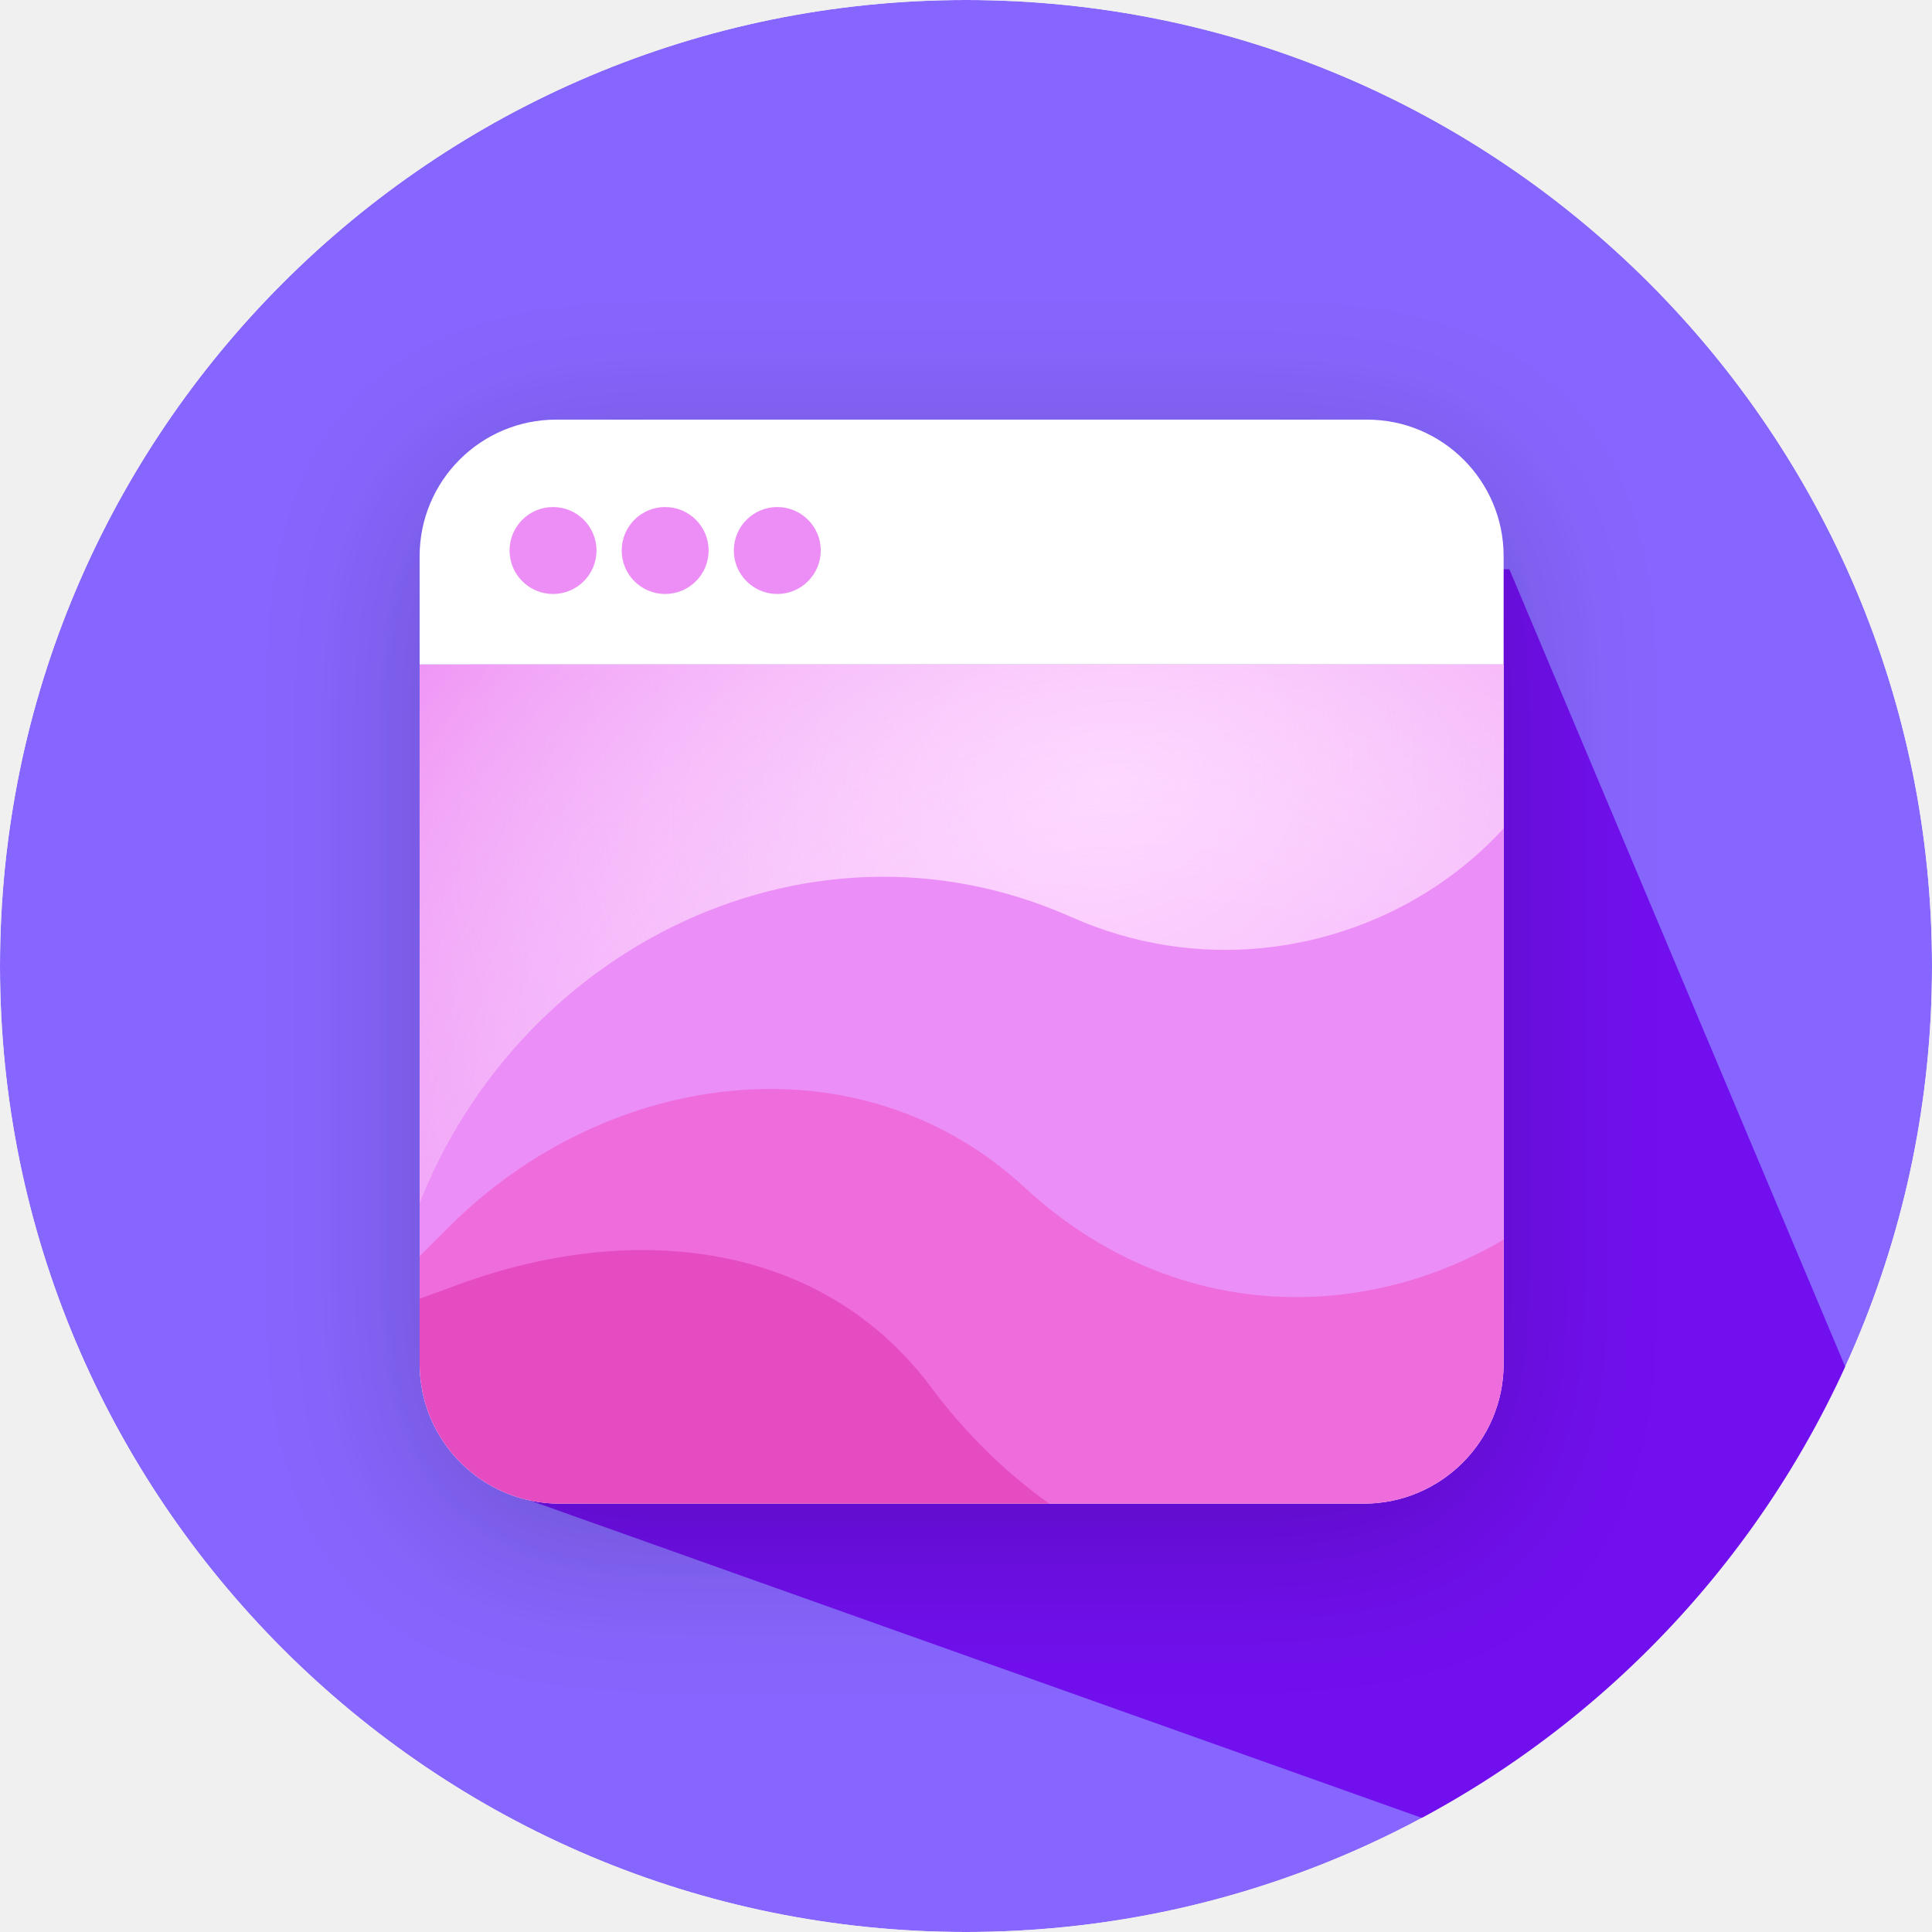
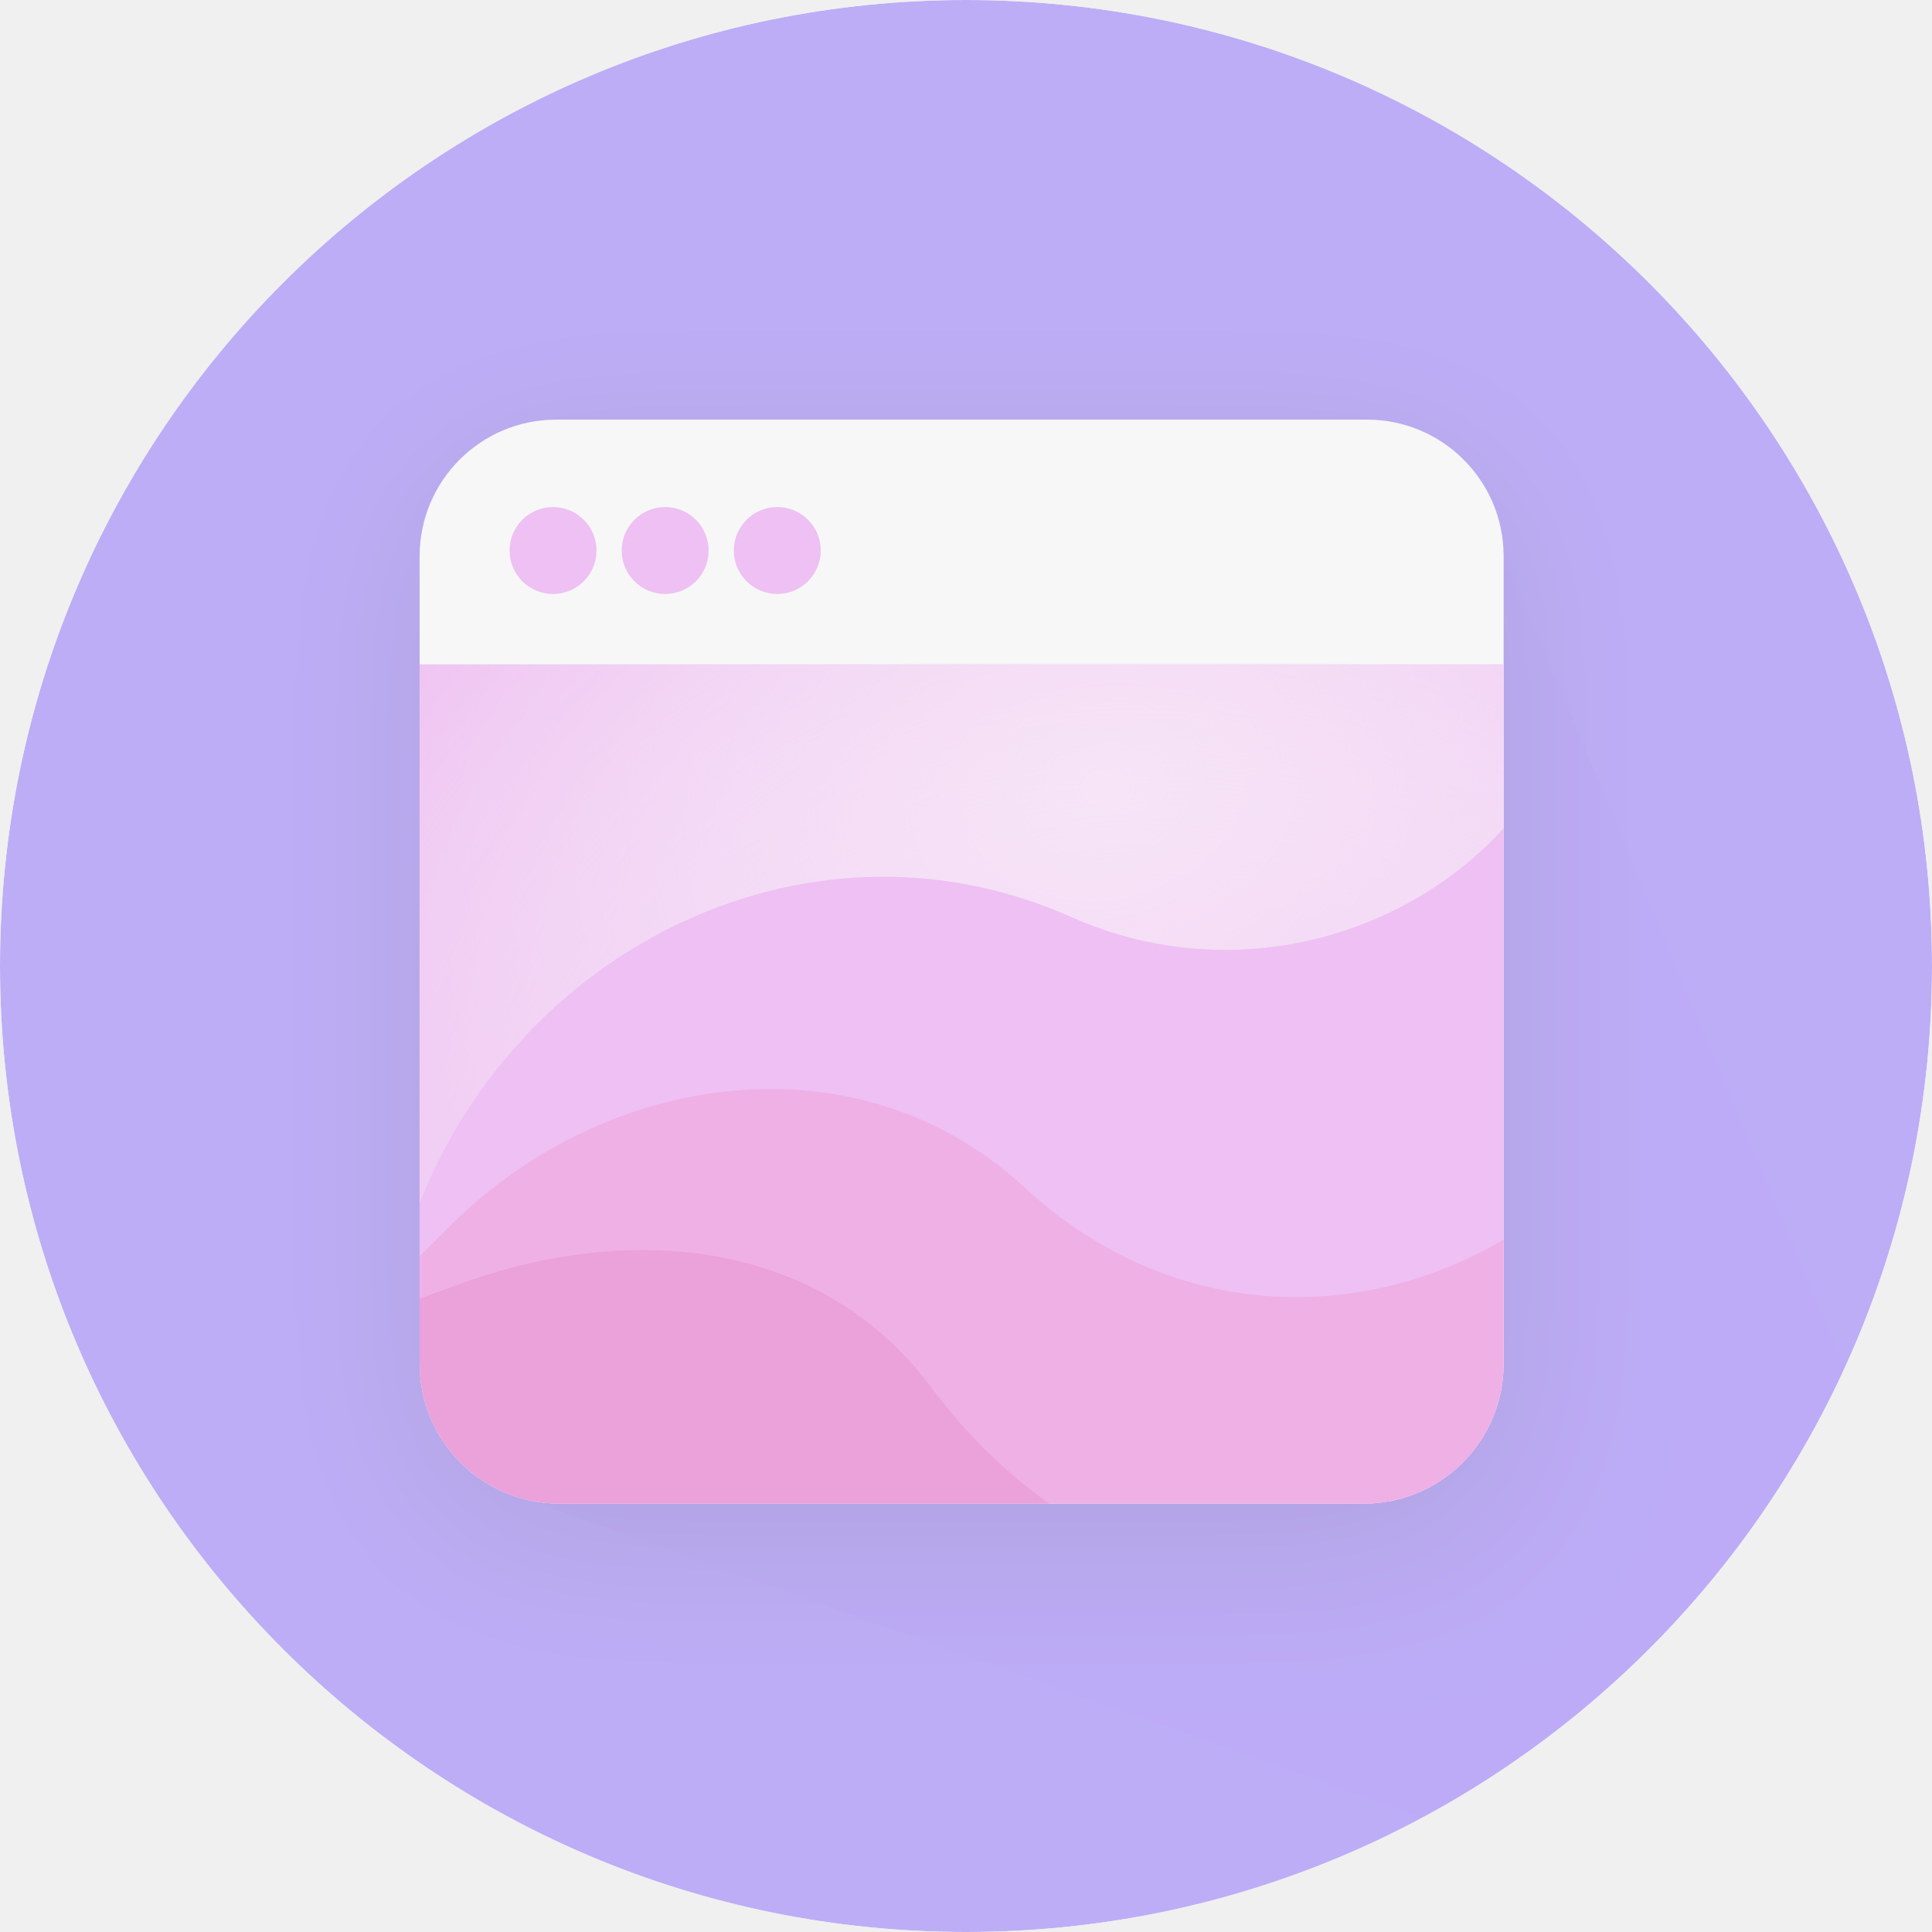
- <svg xmlns="http://www.w3.org/2000/svg" width="240" height="240" viewBox="0 0 240 240" fill="none">
-   <mask id="mask0" mask-type="alpha" maskUnits="userSpaceOnUse" x="0" y="0" width="240" height="240">
+ <svg xmlns="http://www.w3.org/2000/svg" width="240" height="240" fill="none">
+   <mask id="a" maskUnits="userSpaceOnUse" x="0" y="0" width="240" height="240">
    <rect width="240" height="240" rx="120" fill="#FE585A" />
  </mask>
-   <g mask="url(#mask0)">
+   <g mask="url(#a)">
    <rect width="240" height="240" rx="120" fill="#8766FF" />
-     <mask id="mask1" mask-type="alpha" maskUnits="userSpaceOnUse" x="52" y="70" width="201" height="176">
-       <path d="M52.5 70.714H187.5L251.308 222.238C257.034 235.836 243.878 249.759 229.978 244.812L63.78 185.664C57.017 183.257 52.5 176.855 52.5 169.676V70.714Z" fill="#190075" />
+     <mask id="b" maskUnits="userSpaceOnUse" x="52" y="70" width="201" height="176">
+       <path d="M52.5 70.714h135l63.808 151.524c5.726 13.598-7.43 27.521-21.33 22.574L63.78 185.664a16.97 16.97 0 0 1-11.28-15.988V70.714z" fill="#190075" />
    </mask>
-     <g mask="url(#mask1)">
-       <path d="M16.072 176.615C16.072 106.884 72.599 50.357 142.329 50.357H210.911C264.901 50.357 313.883 81.989 336.095 131.198C385.33 240.277 281.21 355.762 167.631 318.051L102.544 296.44C50.916 279.298 16.072 231.014 16.072 176.615Z" fill="#710FEE" />
+     <g mask="url(#b)">
+       <path d="M16.072 176.615c0-69.731 56.527-126.258 126.257-126.258h68.582c53.99 0 102.972 31.632 125.184 80.841 49.235 109.079-54.885 224.564-168.464 186.853l-65.087-21.611c-51.628-17.142-86.472-65.426-86.472-119.825z" fill="#710FEE" />
    </g>
    <g filter="url(#filter0_d)">
-       <path d="M52.127 82.534H186.787V169.411C186.787 179.008 179.008 186.787 169.412 186.787H69.502C59.906 186.787 52.127 179.008 52.127 169.411V82.534Z" fill="white" />
-       <mask id="mask2" mask-type="alpha" maskUnits="userSpaceOnUse" x="52" y="82" width="135" height="105">
-         <path d="M52.127 82.534H186.787V169.411C186.787 179.008 179.008 186.787 169.412 186.787H69.502C59.906 186.787 52.127 179.008 52.127 169.411V82.534Z" fill="white" />
+       <path d="M52.127 82.534h134.66v86.877c0 9.597-7.779 17.376-17.375 17.376h-99.91c-9.596 0-17.375-7.779-17.375-17.376V82.534z" fill="#fff" />
+       <mask id="c" maskUnits="userSpaceOnUse" x="52" y="82" width="135" height="105">
+         <path d="M52.127 82.534h134.66v86.877c0 9.597-7.779 17.376-17.375 17.376h-99.91c-9.596 0-17.375-7.779-17.375-17.376V82.534z" fill="#fff" />
      </mask>
-       <g mask="url(#mask2)">
-         <path d="M52.127 82.534H186.787V169.411C186.787 179.008 179.008 186.787 169.412 186.787H69.502C59.906 186.787 52.127 179.008 52.127 169.411V82.534Z" fill="white" fill-opacity="0.8" />
-         <path d="M94.028 223.404L108.928 231.64C128.533 242.477 152.326 242.498 171.951 231.696C189.273 222.162 201.337 205.286 204.753 185.81L218.744 106.039L38.393 86.227L48.954 188.341L80.423 214.173C84.667 217.658 89.221 220.748 94.028 223.404Z" fill="#E64CC2" />
-         <path d="M36.19 167.137L57.157 159.494C78.581 151.685 102.064 154.086 115.693 172.368C145.918 212.912 206.968 204.531 234.647 162.208L244.879 146.563L183.228 45.743L33.719 57.835L36.19 167.137Z" fill="#EF6CDC" />
-         <path d="M45.543 162.625L55.786 152.398C75.494 132.719 106.805 128.586 127.258 147.49C165.426 182.765 225.858 143.98 207.301 95.434L188.387 45.955L43.28 59.992L45.543 162.625Z" fill="#EC8EF7" />
-         <path d="M49.129 158.273L50.75 153.285C62.003 118.671 99.802 99.102 133.052 113.908C164.475 127.901 201.298 104.207 197.413 70.03L193.656 36.981L38.567 56.16L49.129 158.273Z" fill="url(#paint0_radial)" />
-         <path opacity="0.5" d="M49.129 158.273L50.75 153.285C62.003 118.671 99.802 99.102 133.052 113.908C164.475 127.901 201.298 104.207 197.413 70.03L193.656 36.981L38.567 56.16L49.129 158.273Z" fill="url(#paint1_radial)" />
+       <g mask="url(#c)">
+         <path d="M52.127 82.534h134.66v86.877c0 9.597-7.779 17.376-17.375 17.376h-99.91c-9.596 0-17.375-7.779-17.375-17.376V82.534z" fill="#fff" fill-opacity=".8" />
+         <path d="M94.028 223.404l14.9 8.236a65.242 65.242 0 0 0 95.825-45.83l13.991-79.771L38.393 86.227l10.561 102.114 31.469 25.832a90.164 90.164 0 0 0 13.605 9.231z" fill="#E64CC2" />
+         <path d="M36.19 167.137l20.967-7.643c21.424-7.809 44.907-5.408 58.536 12.874 30.225 40.544 91.275 32.163 118.954-10.16l10.232-15.645-61.651-100.82-149.51 12.092 2.472 109.302z" fill="#EF6CDC" />
+         <path d="M45.543 162.625l10.243-10.227c19.708-19.679 51.019-23.812 71.472-4.908 38.168 35.275 98.6-3.51 80.043-52.056l-18.914-49.479L43.28 59.992l2.263 102.633z" fill="#EC8EF7" />
+         <path d="M49.129 158.273l1.621-4.988c11.253-34.614 49.052-54.183 82.302-39.377 31.423 13.993 68.246-9.701 64.361-43.878l-3.757-33.05L38.567 56.16l10.562 102.113z" fill="url(#paint0_radial)" />
+         <path opacity=".5" d="M49.129 158.273l1.621-4.988c11.253-34.614 49.052-54.183 82.302-39.377 31.423 13.993 68.246-9.701 64.361-43.878l-3.757-33.05L38.567 56.16l10.562 102.113z" fill="url(#paint1_radial)" />
      </g>
-       <path d="M52.127 69.097C52.127 59.724 59.724 52.127 69.097 52.127H169.817C179.19 52.127 186.787 59.724 186.787 69.097V82.534H52.127V69.097Z" fill="white" />
+       <path d="M52.127 69.097c0-9.372 7.597-16.97 16.97-16.97h100.72c9.373 0 16.97 7.597 16.97 16.97v13.437H52.127V69.097z" fill="#fff" />
    </g>
-     <path d="M74.1 68.387C74.1 71.369 71.682 73.787 68.7 73.787C65.718 73.787 63.3 71.369 63.3 68.387C63.3 65.404 65.718 62.987 68.7 62.987C71.682 62.987 74.1 65.404 74.1 68.387Z" fill="#EC8EF6" />
-     <path d="M88.028 68.387C88.028 71.369 85.611 73.787 82.628 73.787C79.646 73.787 77.228 71.369 77.228 68.387C77.228 65.404 79.646 62.987 82.628 62.987C85.611 62.987 88.028 65.404 88.028 68.387Z" fill="#EC8EF6" />
-     <path d="M101.957 68.387C101.957 71.369 99.539 73.787 96.557 73.787C93.575 73.787 91.157 71.369 91.157 68.387C91.157 65.404 93.575 62.987 96.557 62.987C99.539 62.987 101.957 65.404 101.957 68.387Z" fill="#EC8EF6" />
+     <path d="M74.1 68.387a5.4 5.4 0 1 1-10.8 0 5.4 5.4 0 0 1 10.8 0zm13.928 0a5.4 5.4 0 1 1-10.8 0 5.4 5.4 0 0 1 10.8 0zm13.929 0a5.4 5.4 0 1 1-10.8 0 5.4 5.4 0 0 1 10.8 0z" fill="#EC8EF6" />
  </g>
  <defs>
    <filter id="filter0_d" x="30.407" y="34.751" width="178.1" height="178.099" filterUnits="userSpaceOnUse" color-interpolation-filters="sRGB">
      <feFlood flood-opacity="0" result="BackgroundImageFix" />
-       <feColorMatrix in="SourceAlpha" type="matrix" values="0 0 0 0 0 0 0 0 0 0 0 0 0 0 0 0 0 0 127 0" />
+       <feColorMatrix in="SourceAlpha" values="0 0 0 0 0 0 0 0 0 0 0 0 0 0 0 0 0 0 127 0" />
      <feOffset dy="4.344" />
      <feGaussianBlur stdDeviation="10.86" />
-       <feColorMatrix type="matrix" values="0 0 0 0 0 0 0 0 0 0 0 0 0 0 0 0 0 0 0.2 0" />
-       <feBlend mode="normal" in2="BackgroundImageFix" result="effect1_dropShadow" />
-       <feBlend mode="normal" in="SourceGraphic" in2="effect1_dropShadow" result="shape" />
+       <feColorMatrix values="0 0 0 0 0 0 0 0 0 0 0 0 0 0 0 0 0 0 0.2 0" />
+       <feBlend in2="BackgroundImageFix" result="effect1_dropShadow" />
+       <feBlend in="SourceGraphic" in2="effect1_dropShadow" result="shape" />
    </filter>
-     <radialGradient id="paint0_radial" cx="0" cy="0" r="1" gradientUnits="userSpaceOnUse" gradientTransform="translate(137.254 97.7233) rotate(163.747) scale(133.918 110.351)">
+     <radialGradient id="paint0_radial" cx="0" cy="0" r="1" gradientUnits="userSpaceOnUse" gradientTransform="matrix(-128.566 37.48087 -30.88496 -105.9408 137.254 97.723)">
      <stop stop-color="#FED7FF" />
      <stop offset="1" stop-color="#FFE9FF" stop-opacity="0" />
    </radialGradient>
-     <radialGradient id="paint1_radial" cx="0" cy="0" r="1" gradientUnits="userSpaceOnUse" gradientTransform="translate(158.552 181.358) rotate(-138.451) scale(153.089 126.149)">
-       <stop offset="0.495" stop-color="white" stop-opacity="0" />
+     <radialGradient id="paint1_radial" cx="0" cy="0" r="1" gradientUnits="userSpaceOnUse" gradientTransform="rotate(-138.451 113.676 60.605) scale(153.089 126.149)">
+       <stop offset=".495" stop-color="#fff" stop-opacity="0" />
      <stop offset="1" stop-color="#EA71ED" />
    </radialGradient>
  </defs>
</svg>
